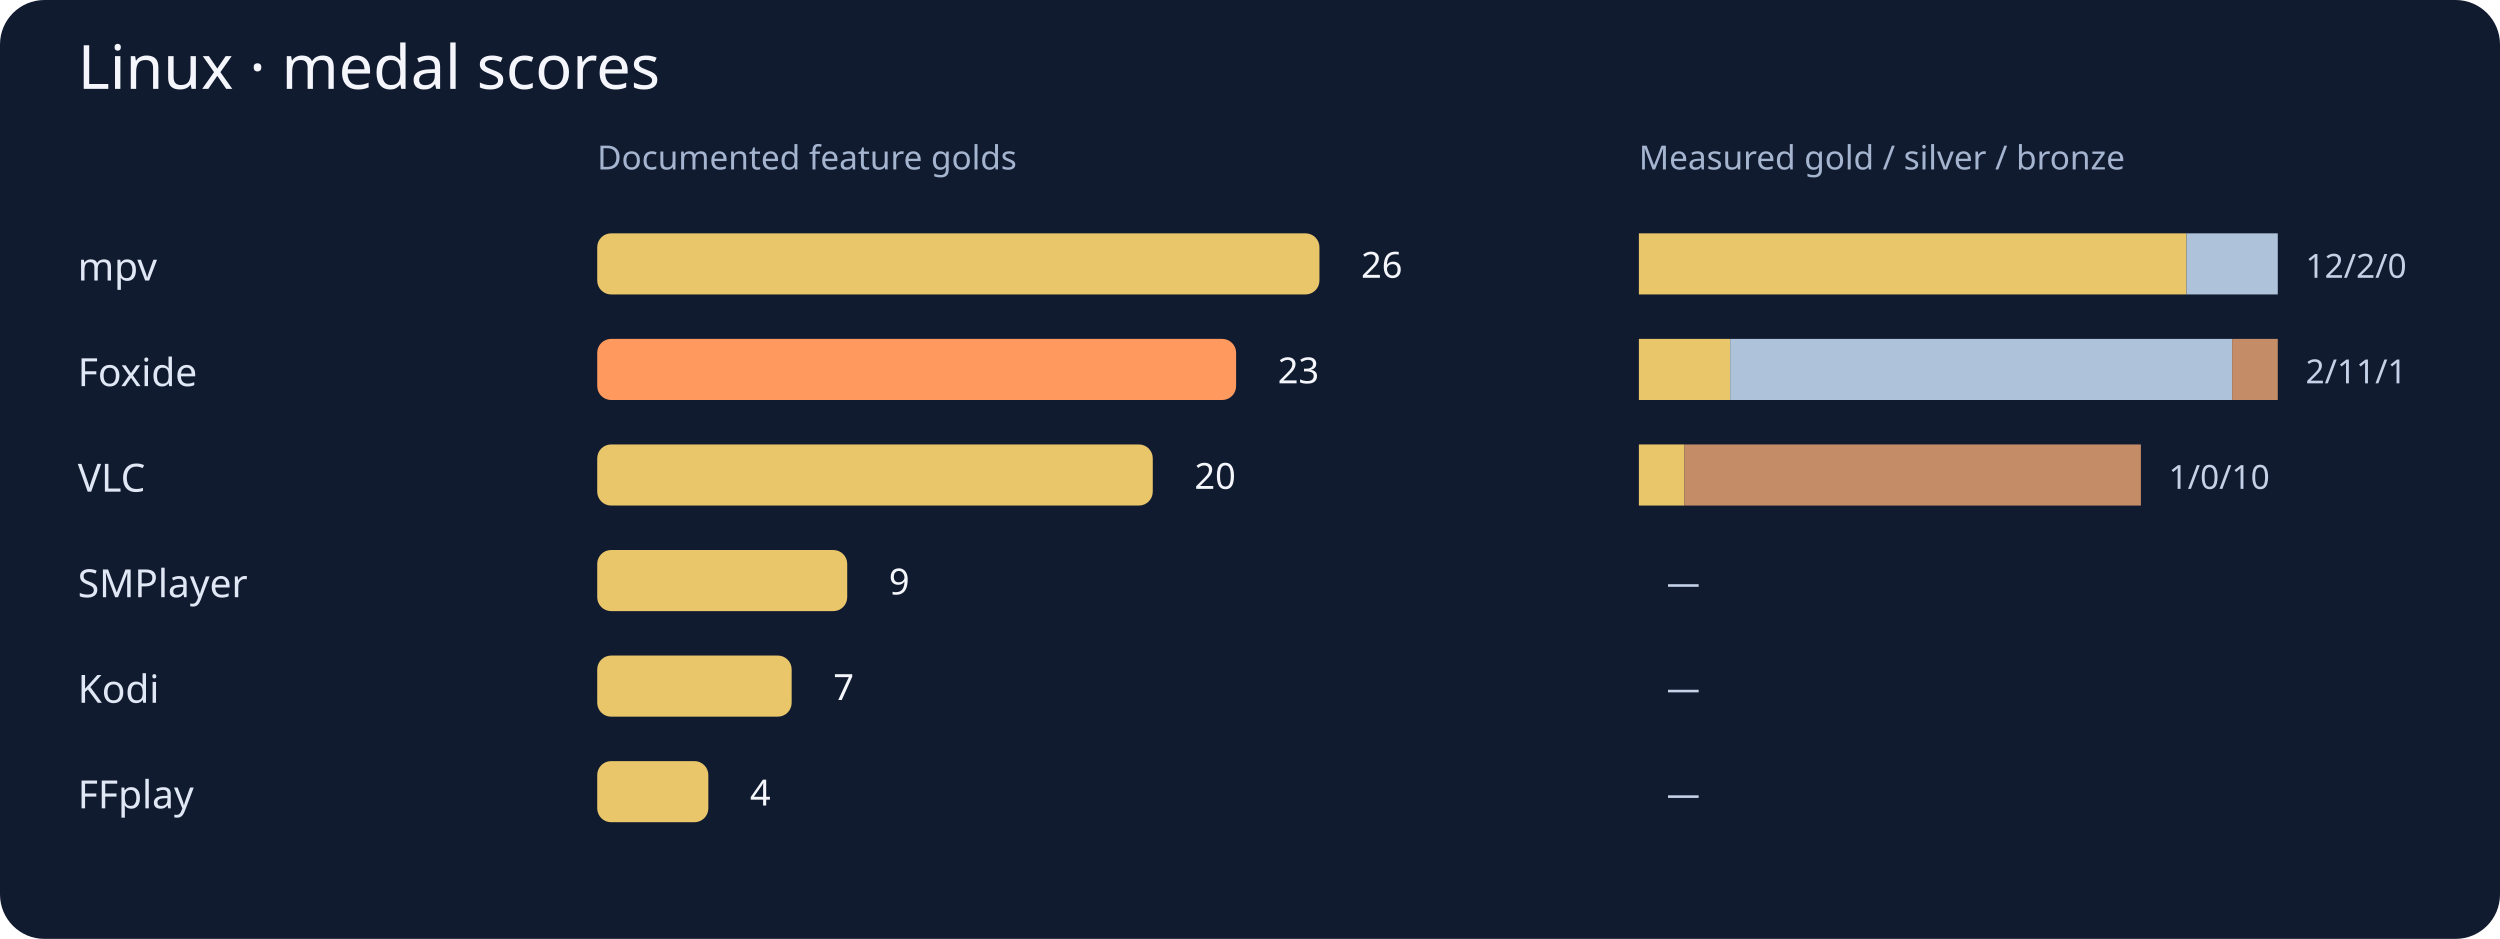
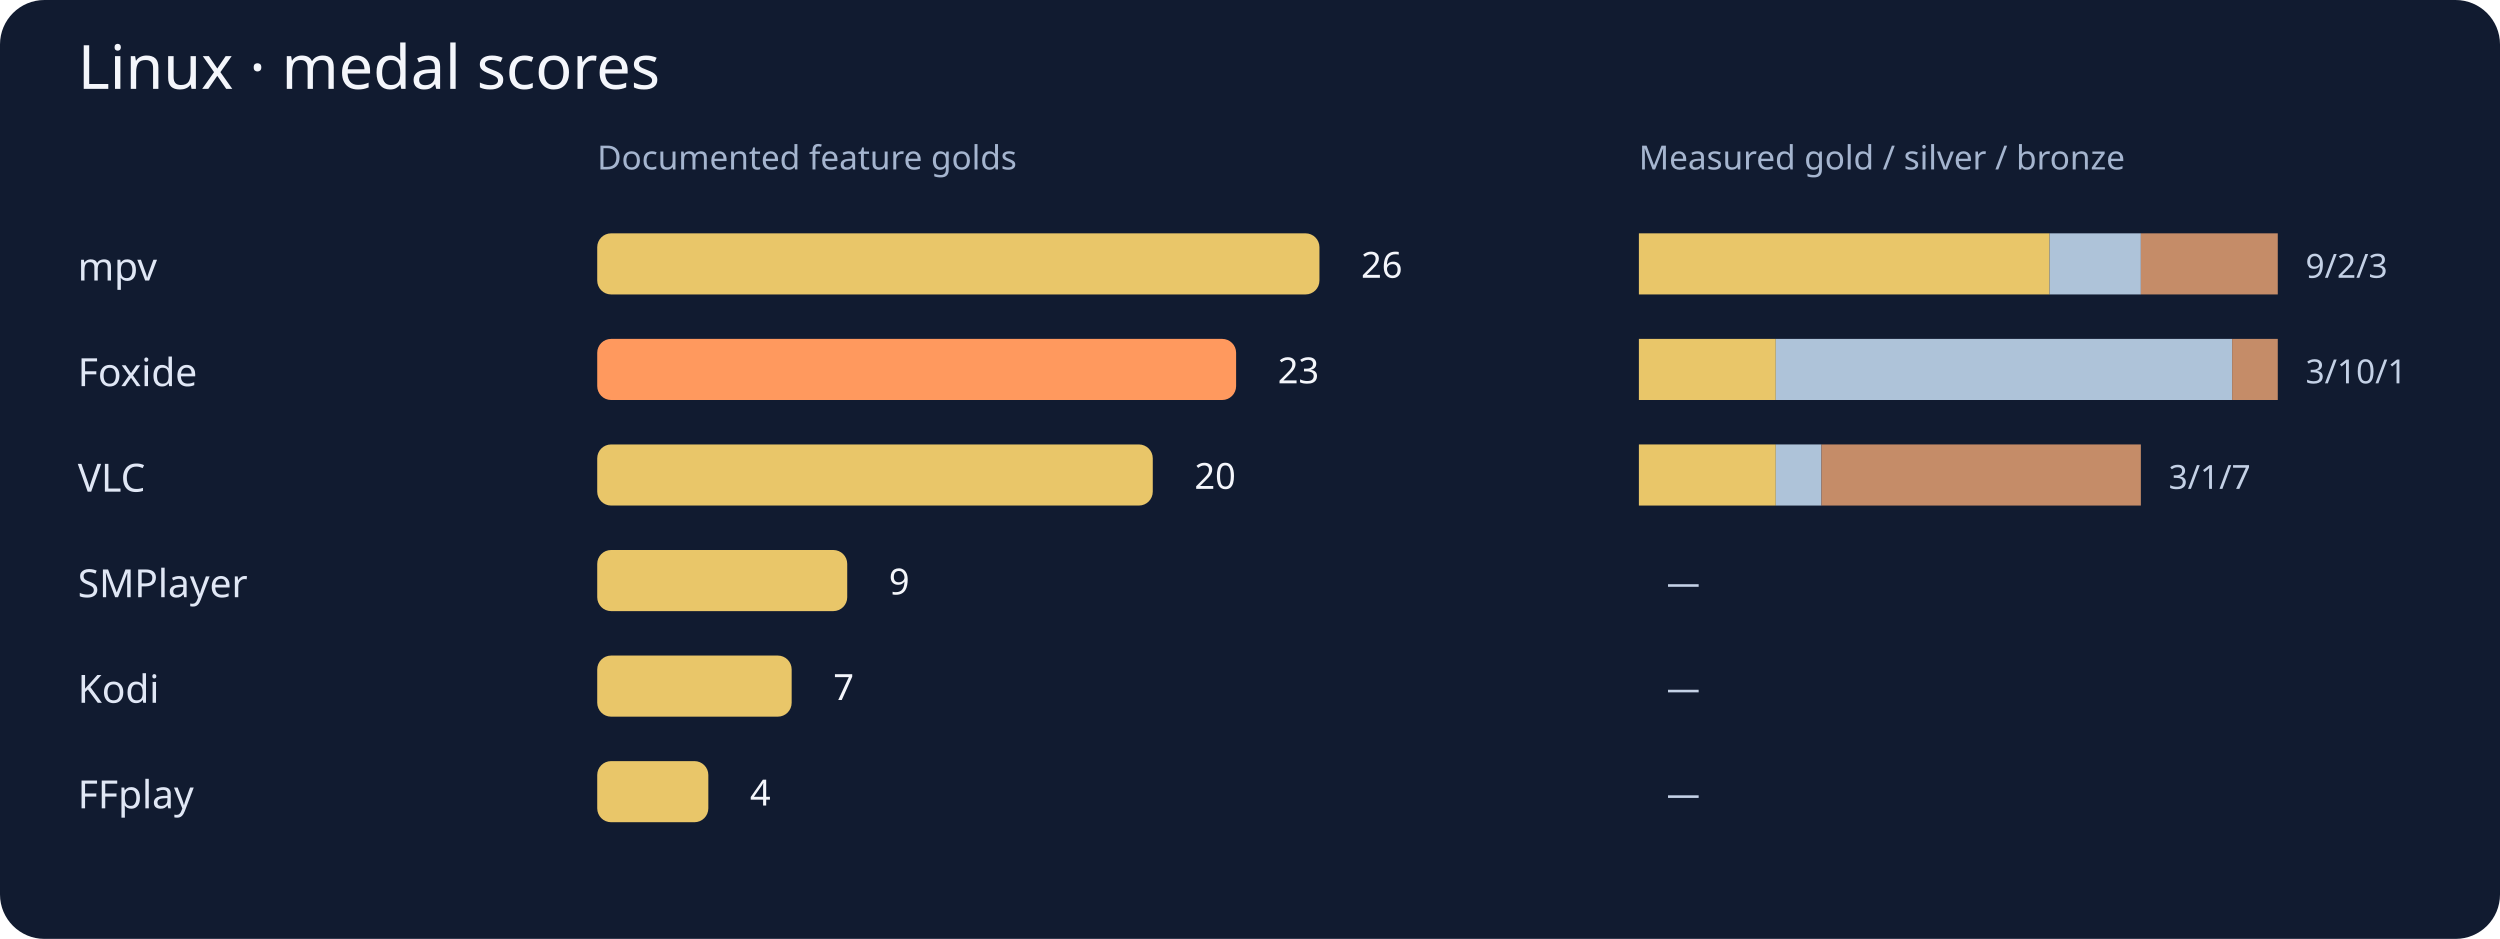
<svg xmlns="http://www.w3.org/2000/svg" viewBox="0 0 900 338" role="img" aria-labelledby="linux-chart-title linux-chart-desc">
  <rect width="900" height="338" rx="16" fill="#111b30" />
  <g font-family="system-ui,sans-serif">
    <text x="28" y="32" font-size="22" fill="#f4f6fb">Linux · medal scores</text>
    <text x="215" y="61" font-size="12" fill="#a5b5cf">Documented feature golds</text>
    <text x="590" y="61" font-size="12" fill="#a5b5cf">Measured gold / silver / bronze</text>
    <text x="28" y="101" fill="#e0e7f5" font-size="14">mpv</text>
    <rect x="215" y="84" width="260.00" height="22" rx="5" fill="#e9c669" />
    <text x="490.00" y="100" fill="#f4f6fb" font-size="13">26</text>
-     <rect x="590.00" y="84" width="197.14" height="22" fill="#e9c669" />
-     <rect x="787.14" y="84" width="32.86" height="22" fill="#aec3d9" />
-     <rect x="820.00" y="84" width="0.00" height="22" fill="#c58c68" />
-     <text x="830.00" y="100" fill="#c4d1e6" font-size="12">12/2/0</text>
+     <rect x="590.00" y="84" width="147.86" height="22" fill="#e9c669" />
+     <rect x="737.86" y="84" width="32.86" height="22" fill="#aec3d9" />
+     <rect x="770.71" y="84" width="49.29" height="22" fill="#c58c68" />
+     <text x="830.00" y="100" fill="#c4d1e6" font-size="12">9/2/3</text>
    <text x="28" y="139" fill="#e0e7f5" font-size="14">Foxide</text>
    <rect x="215" y="122" width="230.00" height="22" rx="5" fill="#ff995e" />
    <text x="460.00" y="138" fill="#f4f6fb" font-size="13">23</text>
-     <rect x="590.00" y="122" width="32.86" height="22" fill="#e9c669" />
-     <rect x="622.86" y="122" width="180.71" height="22" fill="#aec3d9" />
+     <rect x="590.00" y="122" width="49.29" height="22" fill="#e9c669" />
+     <rect x="639.29" y="122" width="164.29" height="22" fill="#aec3d9" />
    <rect x="803.57" y="122" width="16.43" height="22" fill="#c58c68" />
-     <text x="830.00" y="138" fill="#c4d1e6" font-size="12">2/11/1</text>
+     <text x="830.00" y="138" fill="#c4d1e6" font-size="12">3/10/1</text>
    <text x="28" y="177" fill="#e0e7f5" font-size="14">VLC</text>
    <rect x="215" y="160" width="200.00" height="22" rx="5" fill="#e9c669" />
    <text x="430.00" y="176" fill="#f4f6fb" font-size="13">20</text>
-     <rect x="590.00" y="160" width="16.43" height="22" fill="#e9c669" />
-     <rect x="606.43" y="160" width="0.00" height="22" fill="#aec3d9" />
-     <rect x="606.43" y="160" width="164.29" height="22" fill="#c58c68" />
-     <text x="780.71" y="176" fill="#c4d1e6" font-size="12">1/0/10</text>
+     <rect x="590.00" y="160" width="49.29" height="22" fill="#e9c669" />
+     <rect x="639.29" y="160" width="16.43" height="22" fill="#aec3d9" />
+     <rect x="655.71" y="160" width="115.00" height="22" fill="#c58c68" />
+     <text x="780.71" y="176" fill="#c4d1e6" font-size="12">3/1/7</text>
    <text x="28" y="215" fill="#e0e7f5" font-size="14">SMPlayer</text>
    <rect x="215" y="198" width="90.00" height="22" rx="5" fill="#e9c669" />
    <text x="320.00" y="214" fill="#f4f6fb" font-size="13">9</text>
    <rect x="590.00" y="198" width="0.00" height="22" fill="#e9c669" />
    <rect x="590.00" y="198" width="0.00" height="22" fill="#aec3d9" />
    <rect x="590.00" y="198" width="0.00" height="22" fill="#c58c68" />
    <text x="600.00" y="214" fill="#c4d1e6" font-size="12">—</text>
    <text x="28" y="253" fill="#e0e7f5" font-size="14">Kodi</text>
    <rect x="215" y="236" width="70.00" height="22" rx="5" fill="#e9c669" />
    <text x="300.00" y="252" fill="#f4f6fb" font-size="13">7</text>
    <rect x="590.00" y="236" width="0.00" height="22" fill="#e9c669" />
    <rect x="590.00" y="236" width="0.00" height="22" fill="#aec3d9" />
    <rect x="590.00" y="236" width="0.00" height="22" fill="#c58c68" />
    <text x="600.00" y="252" fill="#c4d1e6" font-size="12">—</text>
    <text x="28" y="291" fill="#e0e7f5" font-size="14">FFplay</text>
    <rect x="215" y="274" width="40.00" height="22" rx="5" fill="#e9c669" />
    <text x="270.00" y="290" fill="#f4f6fb" font-size="13">4</text>
    <rect x="590.00" y="274" width="0.00" height="22" fill="#e9c669" />
    <rect x="590.00" y="274" width="0.00" height="22" fill="#aec3d9" />
    <rect x="590.00" y="274" width="0.00" height="22" fill="#c58c68" />
    <text x="600.00" y="290" fill="#c4d1e6" font-size="12">—</text>
  </g>
</svg>
